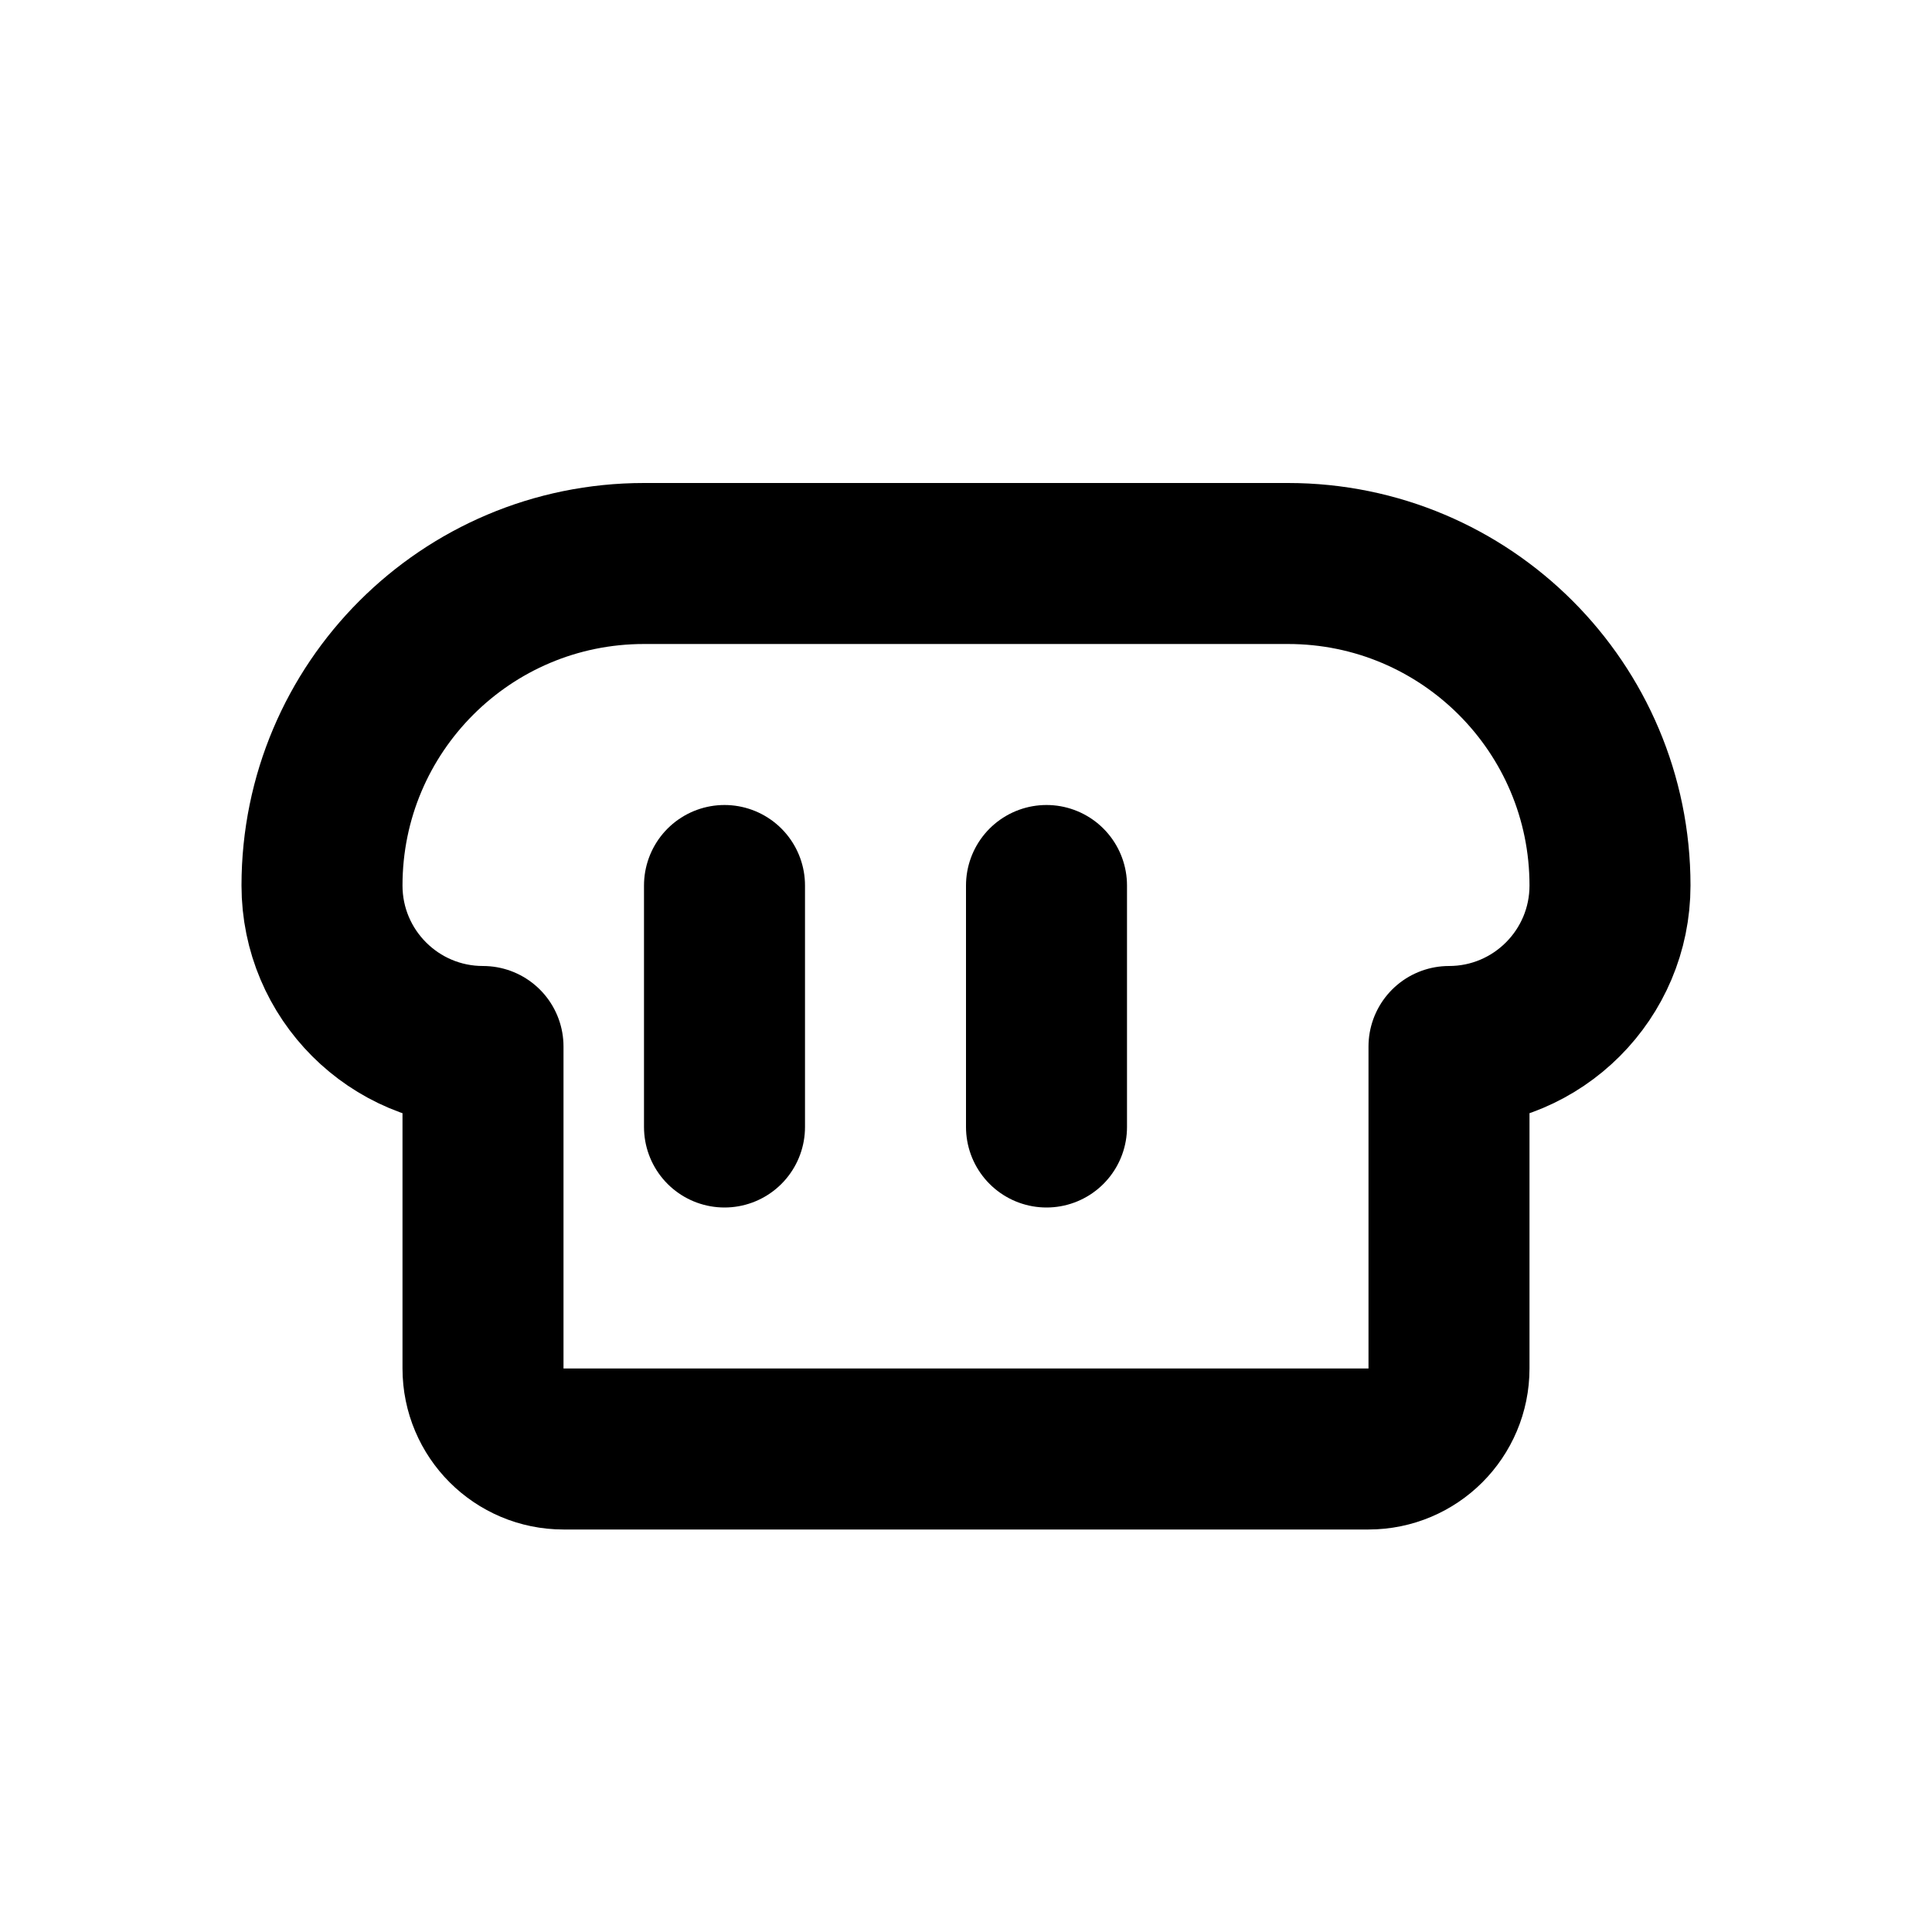
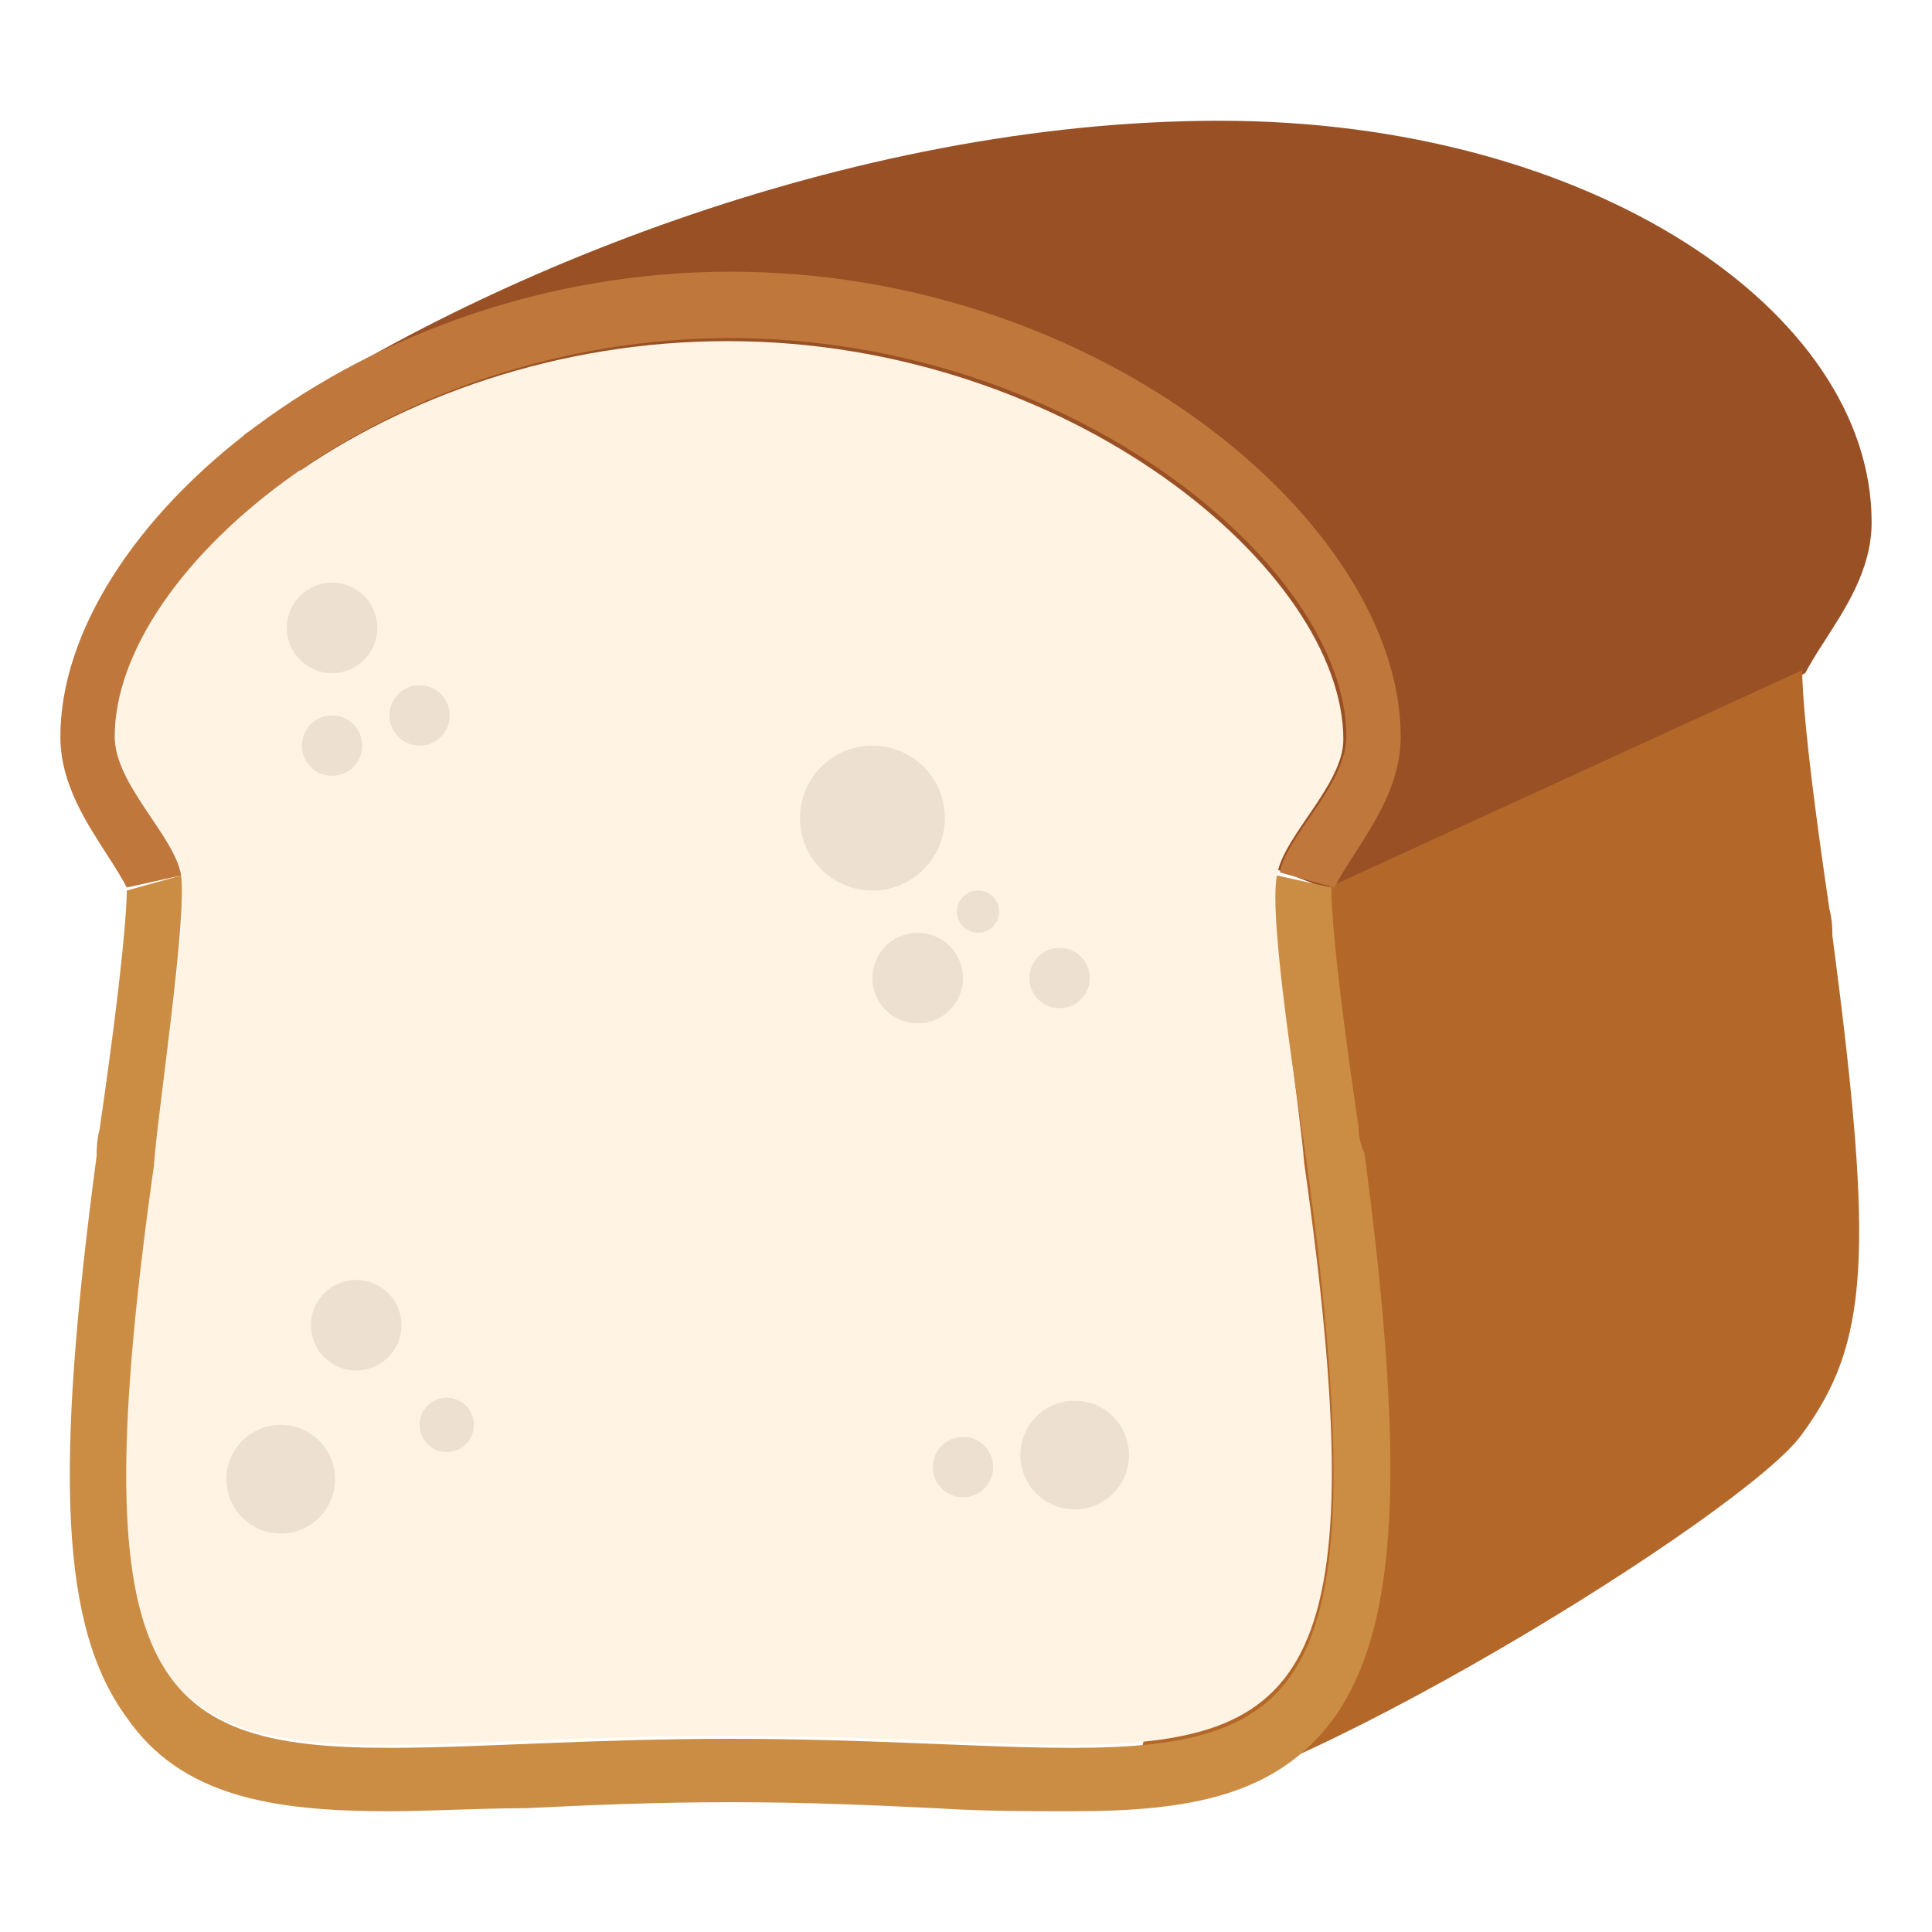
- <svg xmlns="http://www.w3.org/2000/svg" viewBox="0 0 24 24" fill="none" stroke="currentColor" stroke-width="2" stroke-linecap="round" stroke-linejoin="round">
-   <path d="M4 11a4 4 0 0 1 4-4h8a4 4 0 0 1 4 4 2 2 0 0 1-2 2v4a1 1 0 0 1-1 1H7a1 1 0 0 1-1-1v-4a2 2 0 0 1-2-2Z" />
-   <path d="M9 11v3M13 11v3" />
+ <svg xmlns="http://www.w3.org/2000/svg" width="800px" height="800px" viewBox="0 0 64 64" aria-hidden="true" role="img" class="iconify iconify--emojione" preserveAspectRatio="xMidYMid meet">
+   <path d="M44.1 29.5l15.7-7.2c.1-.2.4-.7.6-1c.7-1.1 1.6-2.4 1.6-4C62 10.3 52.7 4 40.4 4s-25 5.3-32.3 10.4c-1.1.8 36 15.1 36 15.1" fill="#995024">
+ 
+ </path>
+   <path d="M60.6 30.1c-.8-5.4-.9-7.3-.9-7.9L44 29.4l-6.6 30.5c4.6 0 20.5-9.8 22.3-12.4c2.2-3 2.4-5.9 1-16.5c0-.2 0-.5-.1-.9" fill="#b3682a">
+ 
+ </path>
+   <path d="M42.3 29c.2-1.3 2.2-3 2.2-4.5c0-5.6-9.1-13.2-20.4-13.2S3.8 18.8 3.8 24.4c0 1.6 2 3.3 2.2 4.5c.3 1.5-.8 8.1-1 9.6c-2.3 17-.2 19.3 7.8 19.3c2.9 0 6.7-.3 11.3-.3s8.4.3 11.3.3c8 0 10.2-2.3 7.8-19.3c-.1-1.5-1.1-8-.9-9.5" fill="#fff3e3">
+ 
+ </path>
+   <path d="M3.8 24.4c0-5.6 9.1-13.2 20.4-13.2s20.4 7.6 20.4 13.2c0 1.6-2 3.3-2.2 4.5l1.8.5c.1-.2.4-.7.6-1c.7-1.1 1.6-2.4 1.6-4c0-7-9.9-15.4-22.2-15.4C11.9 9 2 17.5 2 24.4c0 1.6.9 2.9 1.6 4c.2.3.5.8.6 1L6 29c-.2-1.3-2.2-3-2.2-4.6" fill="#c0773b">
+ 
+ </path>
+   <path d="M45 37.3c-.8-5.4-.9-7.3-.9-7.9l-1.8-.4c-.3 1.5.8 8.1 1 9.6c2.3 17 .2 19.3-7.8 19.3c-2.9 0-6.7-.3-11.3-.3s-8.4.3-11.3.3c-8 0-10.2-2.3-7.8-19.3c.1-1.6 1.1-8.1.9-9.6l-1.8.5c0 .5-.1 2.4-.9 7.9c-.1.4-.1.7-.1.9c-1.4 10.5-1.2 15.6 1 18.6C6 59.5 9 60 12.9 60c1.3 0 2.9-.1 4.5-.1c2-.1 4.3-.2 6.8-.2s4.8.1 6.8.2c1.6.1 3.1.1 4.5.1c3.9 0 6.8-.5 8.7-3.1c2.1-3 2.4-8.1 1-18.7c-.1-.2-.2-.5-.2-.9" fill="#cb8d44">
+ 
+ </path>
+   <g fill="#ede0d1">
+     <circle cx="9.3" cy="49" r="1.8">
+ 
+ </circle>
+     <circle cx="11.8" cy="43.9" r="1.5">
+ 
+ </circle>
+     <circle cx="14.8" cy="47.2" r=".9">
+ 
+ </circle>
+     <circle cx="28.9" cy="27.1" r="2.4">
+ 
+ </circle>
+     <circle cx="32.4" cy="30.2" r=".7">
+ 
+ </circle>
+     <circle cx="35.1" cy="32.4" r="1">
+ 
+ </circle>
+     <circle cx="30.4" cy="32.4" r="1.5">
+ 
+ </circle>
+     <circle cx="35.6" cy="48.2" r="1.8">
+ 
+ </circle>
+     <circle cx="31.9" cy="48.6" r="1">
+ 
+ </circle>
+     <circle cx="11" cy="24.7" r="1">
+ 
+ </circle>
+     <circle cx="11" cy="20.8" r="1.5">
+ 
+ </circle>
+     <circle cx="13.9" cy="23.7" r="1">
+ 
+ </circle>
+   </g>
</svg>
